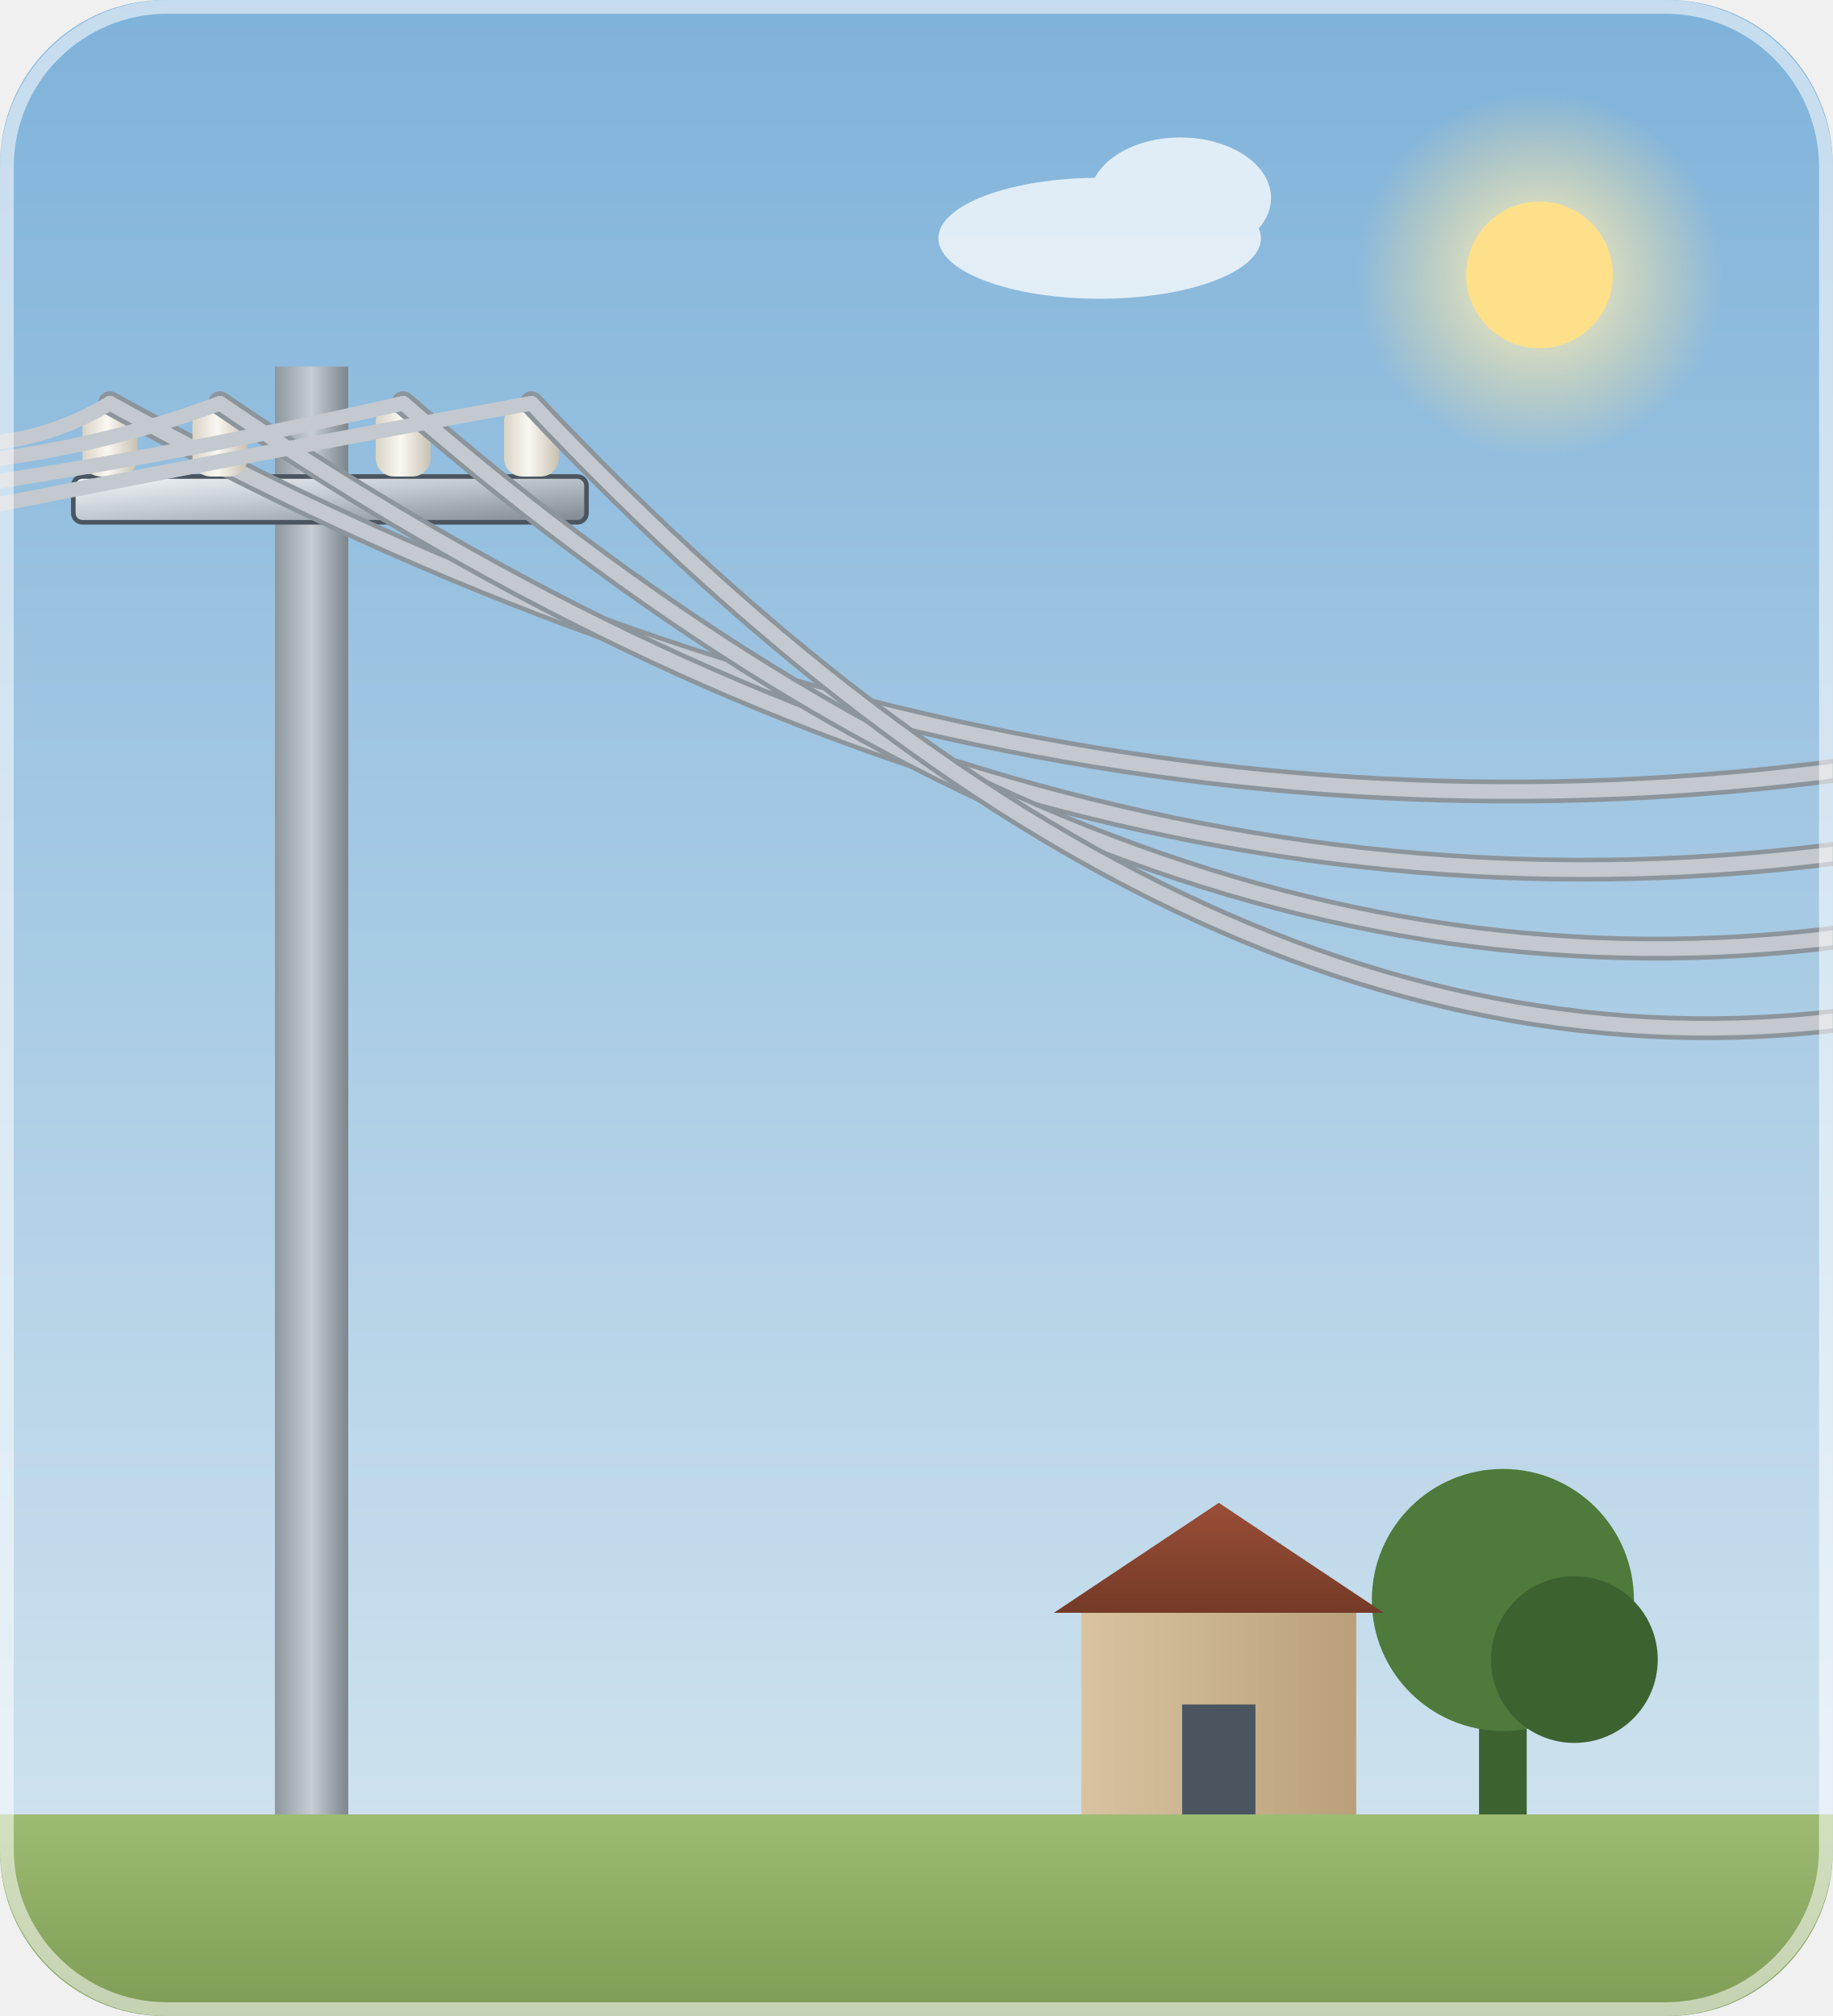
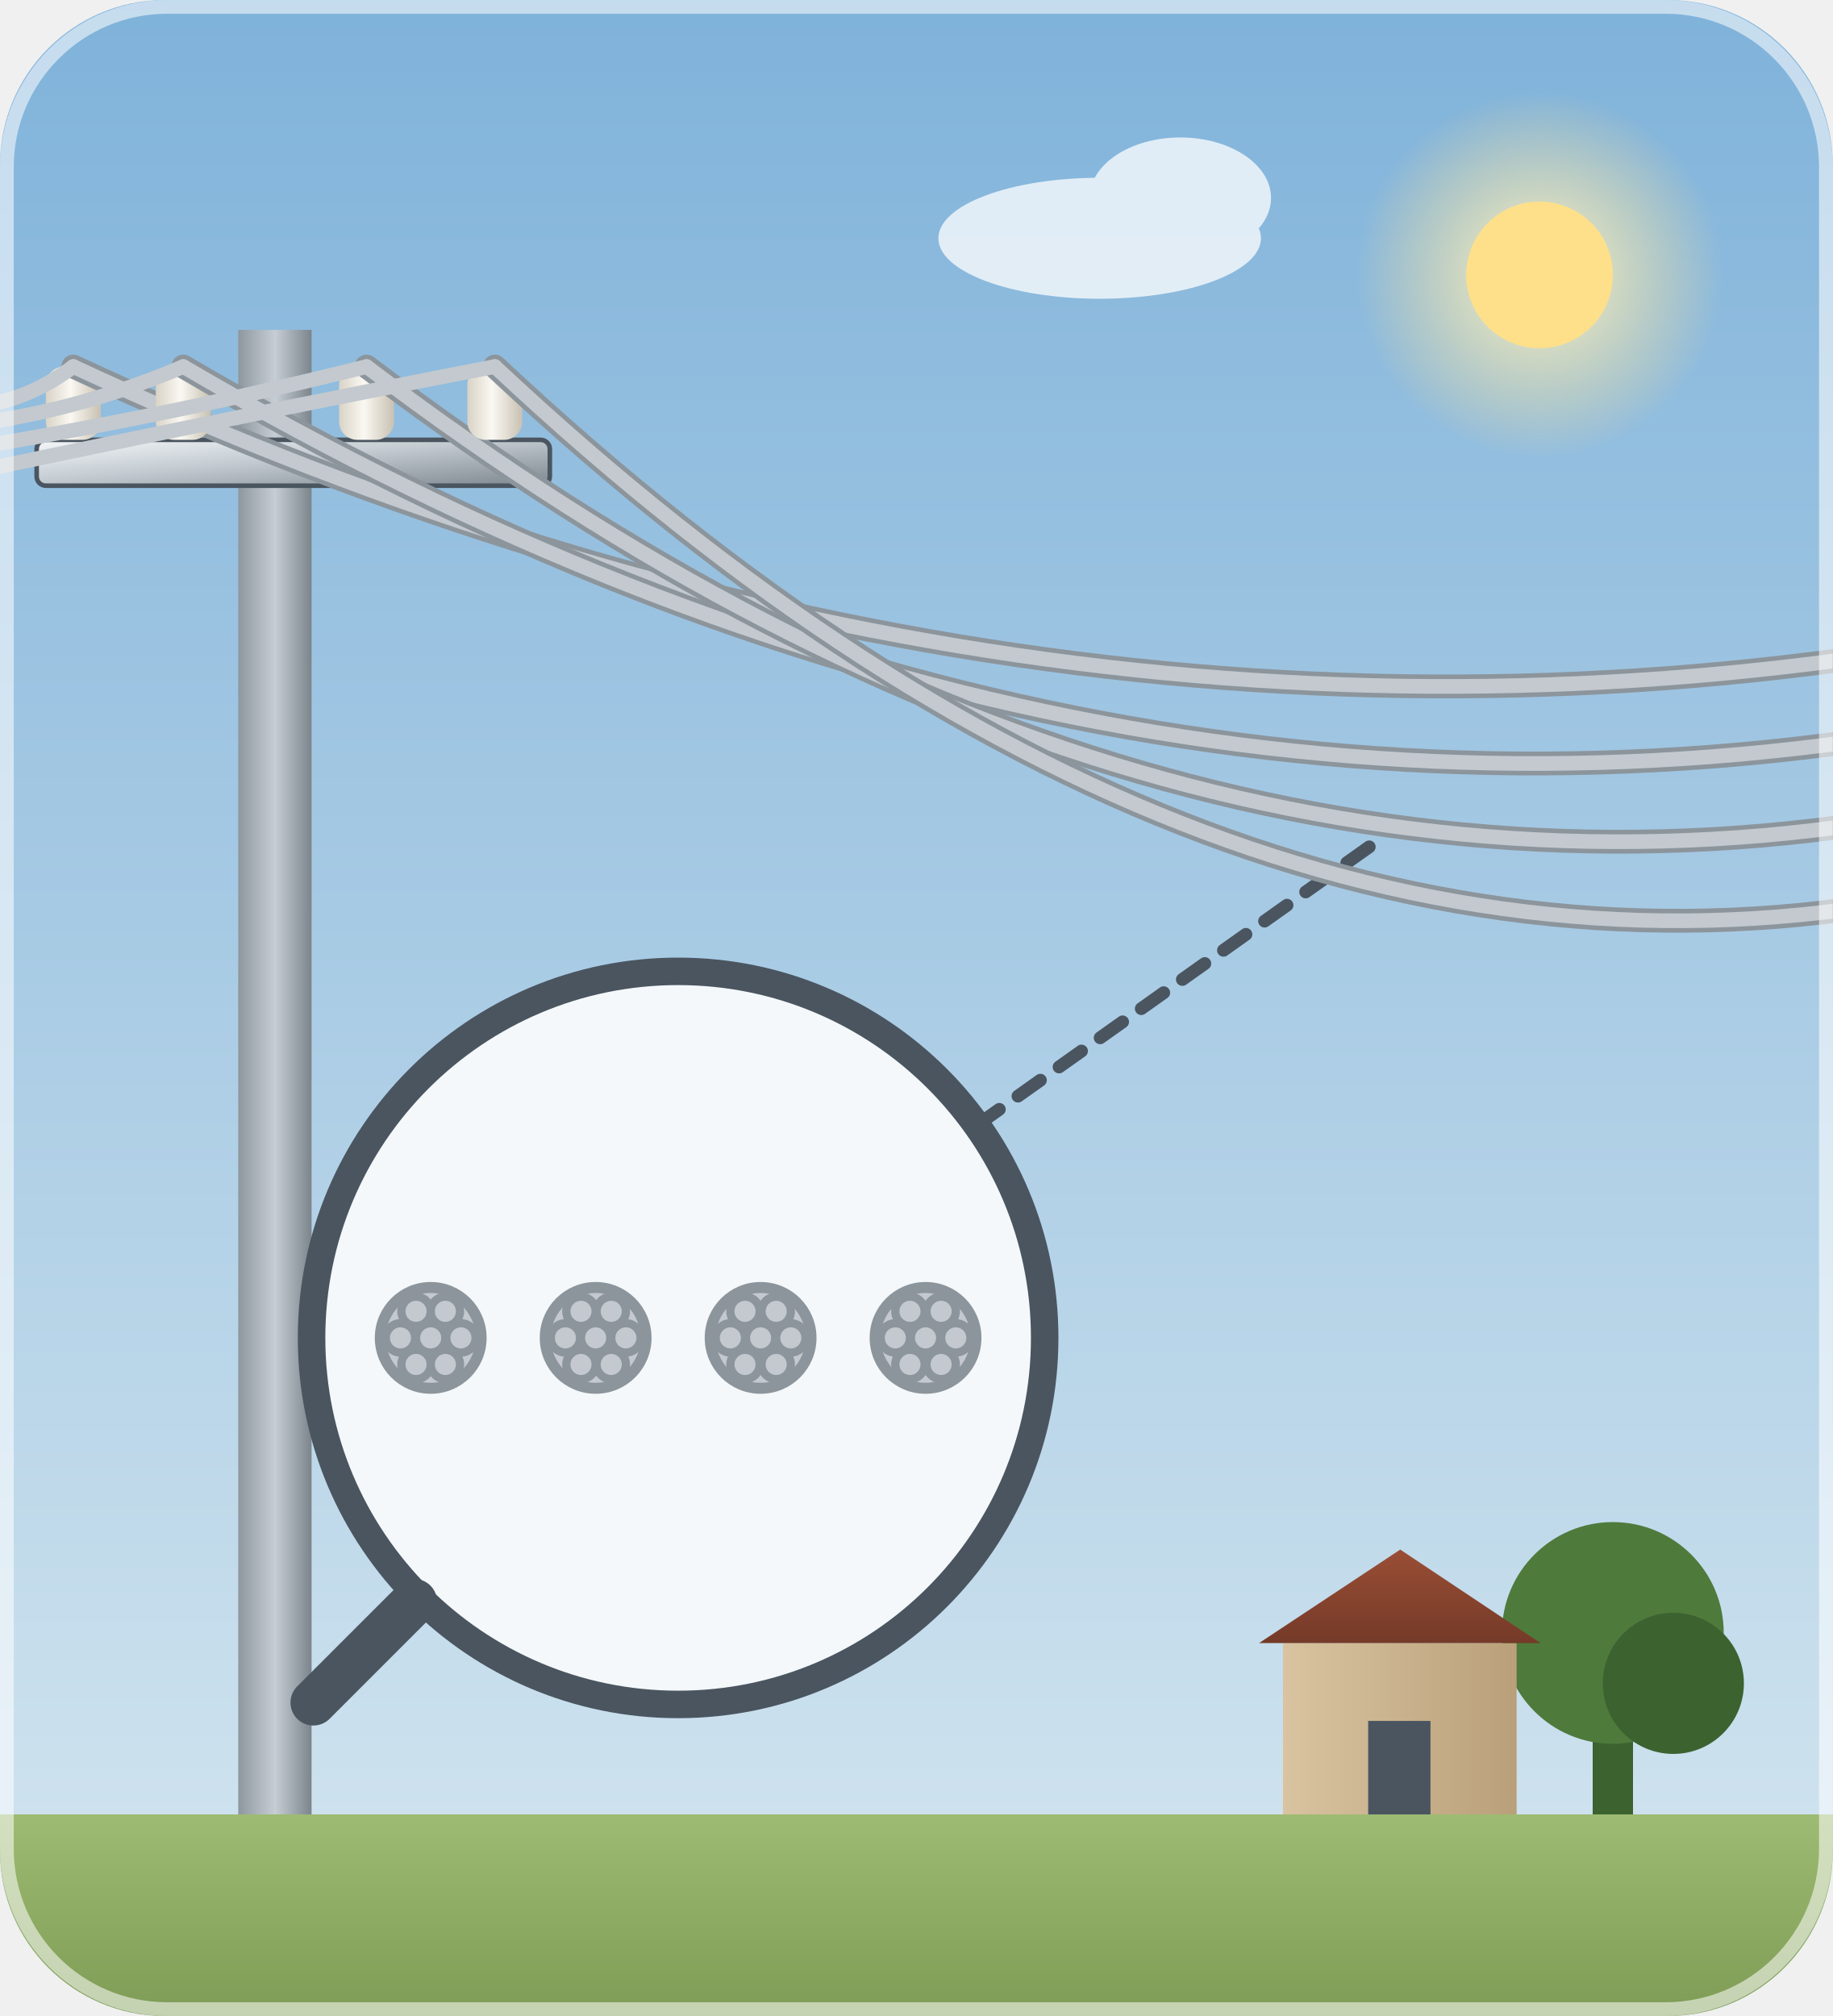
<svg xmlns="http://www.w3.org/2000/svg" viewBox="0 0 200 220" width="200" height="220">
  <defs>
    <linearGradient id="day" x1="0" y1="0" x2="0" y2="1">
      <stop offset="0" stop-color="#7FB2DA" />
      <stop offset="1" stop-color="#D6E7F0" />
    </linearGradient>
    <linearGradient id="near" x1="0" y1="0" x2="0" y2="1">
      <stop offset="0" stop-color="#A9C6DC" />
      <stop offset="0.7" stop-color="#E4ECEE" />
      <stop offset="1" stop-color="#EFE7D6" />
    </linearGradient>
    <linearGradient id="ground" x1="0" y1="0" x2="0" y2="1">
      <stop offset="0" stop-color="#9DBB72" />
      <stop offset="1" stop-color="#7E9C55" />
    </linearGradient>
    <linearGradient id="road" x1="0" y1="0" x2="0" y2="1">
      <stop offset="0" stop-color="#B9AE98" />
      <stop offset="1" stop-color="#9C917C" />
    </linearGradient>
    <linearGradient id="pole" x1="0" y1="0" x2="1" y2="0">
      <stop offset="0" stop-color="#8E979E" />
      <stop offset="0.5" stop-color="#C6CED4" />
      <stop offset="1" stop-color="#7C858C" />
    </linearGradient>
    <linearGradient id="steel" x1="0" y1="0" x2="1" y2="1">
      <stop offset="0" stop-color="#F4F7F9" />
      <stop offset="0.45" stop-color="#C3CBD1" />
      <stop offset="1" stop-color="#7D868E" />
    </linearGradient>
    <linearGradient id="ceramic" x1="0" y1="0" x2="1" y2="0">
      <stop offset="0" stop-color="#D9D3C6" />
      <stop offset="0.45" stop-color="#FAF8F2" />
      <stop offset="1" stop-color="#C8C1B2" />
    </linearGradient>
    <linearGradient id="shirt" x1="0" y1="0" x2="1" y2="0">
      <stop offset="0" stop-color="#1A5280" />
      <stop offset="0.5" stop-color="#2A6EA3" />
      <stop offset="1" stop-color="#184B75" />
    </linearGradient>
    <linearGradient id="drum" x1="0" y1="0" x2="1" y2="0">
      <stop offset="0" stop-color="#7A5A3A" />
      <stop offset="0.5" stop-color="#A47C52" />
      <stop offset="1" stop-color="#6E5034" />
    </linearGradient>
    <linearGradient id="house" x1="0" y1="0" x2="1" y2="0">
      <stop offset="0" stop-color="#D9C3A0" />
      <stop offset="1" stop-color="#B9A07A" />
    </linearGradient>
    <linearGradient id="roof" x1="0" y1="0" x2="0" y2="1">
      <stop offset="0" stop-color="#9A4E35" />
      <stop offset="1" stop-color="#743A28" />
    </linearGradient>
    <radialGradient id="glow" cx="0.5" cy="0.5" r="0.5">
      <stop offset="0" stop-color="#FFF6C8" />
      <stop offset="1" stop-color="#FFE08A" stop-opacity="0" />
    </radialGradient>
    <clipPath id="card">
      <rect x="0" y="0" width="200" height="220" rx="18" />
    </clipPath>
  </defs>
  <g clip-path="url(#card)">
    <rect width="200" height="220" fill="url(#day)" />
    <circle cx="168" cy="30" r="20" fill="url(#glow)" />
    <circle cx="168" cy="30" r="8" fill="#FFE08A" />
    <g fill="#FFFFFF" opacity="0.75">
      <ellipse cx="120" cy="26" rx="17.6" ry="6.6" />
      <ellipse cx="128.8" cy="21.6" rx="9.9" ry="6.6" />
    </g>
-     <rect x="161.4" y="185" width="5.2" height="15.6" fill="#3C6230" />
-     <circle cx="164" cy="174.6" r="14.3" fill="#4E7A3C" />
-     <circle cx="171.8" cy="181.1" r="9.1" fill="#3C6230" />
-     <rect x="118" y="176" width="30" height="22" fill="url(#house)" />
-     <path d="M115 176 L133 164 L151 176 Z" fill="url(#roof)" />
-     <rect x="129" y="186" width="8" height="12" fill="#4A5560" />
+     <rect x="173.8" y="187" width="4.4" height="13.2" fill="#3C6230" />
+     <circle cx="176" cy="178.2" r="12.1" fill="#4E7A3C" />
+     <circle cx="182.6" cy="183.7" r="7.7" fill="#3C6230" />
+     <rect x="140" y="179.3" width="25.5" height="18.7" fill="url(#house)" />
+     <path d="M137.4 179.3 L152.8 169.1 L168.1 179.3 Z" fill="url(#roof)" />
+     <rect x="149.3" y="187.8" width="6.8" height="10.2" fill="#4A5560" />
    <rect x="0" y="198" width="200" height="22" fill="url(#ground)" />
-     <rect x="30" y="40" width="8" height="158" fill="url(#pole)" />
-     <rect x="8" y="52" width="56" height="5" rx="1" fill="url(#steel)" stroke="#4A5560" stroke-width="0.5" />
-     <rect x="9" y="44" width="6" height="8" rx="2" fill="url(#ceramic)" />
-     <path d="M12 44 Q113.0 100 214 82" stroke="#8C959C" stroke-width="2.6" fill="none" stroke-linecap="round" stroke-linejoin="round" />
-     <path d="M12 44 Q113.0 100 214 82" stroke="#C3C9CE" stroke-width="1.6" fill="none" stroke-linecap="round" stroke-linejoin="round" />
-     <path d="M12 44 Q2.0 50 -10 48" stroke="#C3C9CE" stroke-width="1.6" fill="none" stroke-linecap="round" stroke-linejoin="round" />
-     <rect x="21" y="44" width="6" height="8" rx="2" fill="url(#ceramic)" />
-     <path d="M24 44 Q119.0 109 214 91" stroke="#8C959C" stroke-width="2.6" fill="none" stroke-linecap="round" stroke-linejoin="round" />
-     <path d="M24 44 Q119.0 109 214 91" stroke="#C3C9CE" stroke-width="1.6" fill="none" stroke-linecap="round" stroke-linejoin="round" />
-     <path d="M24 44 Q8.0 50 -10 51" stroke="#C3C9CE" stroke-width="1.6" fill="none" stroke-linecap="round" stroke-linejoin="round" />
-     <rect x="41" y="44" width="6" height="8" rx="2" fill="url(#ceramic)" />
-     <path d="M44 44 Q129.0 118 214 100" stroke="#8C959C" stroke-width="2.6" fill="none" stroke-linecap="round" stroke-linejoin="round" />
-     <path d="M44 44 Q129.0 118 214 100" stroke="#C3C9CE" stroke-width="1.6" fill="none" stroke-linecap="round" stroke-linejoin="round" />
-     <path d="M44 44 Q18.0 50 -10 54" stroke="#C3C9CE" stroke-width="1.6" fill="none" stroke-linecap="round" stroke-linejoin="round" />
-     <rect x="55" y="44" width="6" height="8" rx="2" fill="url(#ceramic)" />
-     <path d="M58 44 Q136.0 127 214 109" stroke="#8C959C" stroke-width="2.6" fill="none" stroke-linecap="round" stroke-linejoin="round" />
-     <path d="M58 44 Q136.0 127 214 109" stroke="#C3C9CE" stroke-width="1.6" fill="none" stroke-linecap="round" stroke-linejoin="round" />
-     <path d="M58 44 Q25.0 50 -10 57" stroke="#C3C9CE" stroke-width="1.6" fill="none" stroke-linecap="round" stroke-linejoin="round" />
+     <rect x="26" y="36" width="8" height="162" fill="url(#pole)" />
+     <path d="M106.6 122.8 L150 92" stroke="#4A5560" stroke-width="1.4" fill="none" stroke-linecap="round" stroke-linejoin="round" stroke-dasharray="3 2.5" />
+     <rect x="4" y="48" width="56" height="5" rx="1" fill="url(#steel)" stroke="#4A5560" stroke-width="0.5" />
+     <rect x="5" y="40" width="6" height="8" rx="2" fill="url(#ceramic)" />
+     <path d="M8 40 Q111.0 88 214 70" stroke="#8C959C" stroke-width="2.6" fill="none" stroke-linecap="round" stroke-linejoin="round" />
+     <path d="M8 40 Q111.0 88 214 70" stroke="#C3C9CE" stroke-width="1.6" fill="none" stroke-linecap="round" stroke-linejoin="round" />
+     <path d="M8 40 Q0.0 46 -10 44" stroke="#C3C9CE" stroke-width="1.6" fill="none" stroke-linecap="round" stroke-linejoin="round" />
+     <rect x="17" y="40" width="6" height="8" rx="2" fill="url(#ceramic)" />
+     <path d="M20 40 Q117.0 97 214 79" stroke="#8C959C" stroke-width="2.6" fill="none" stroke-linecap="round" stroke-linejoin="round" />
+     <path d="M20 40 Q117.0 97 214 79" stroke="#C3C9CE" stroke-width="1.6" fill="none" stroke-linecap="round" stroke-linejoin="round" />
+     <path d="M20 40 Q6.0 46 -10 47" stroke="#C3C9CE" stroke-width="1.6" fill="none" stroke-linecap="round" stroke-linejoin="round" />
+     <rect x="37" y="40" width="6" height="8" rx="2" fill="url(#ceramic)" />
+     <path d="M40 40 Q127.0 106 214 88" stroke="#8C959C" stroke-width="2.6" fill="none" stroke-linecap="round" stroke-linejoin="round" />
+     <path d="M40 40 Q127.0 106 214 88" stroke="#C3C9CE" stroke-width="1.6" fill="none" stroke-linecap="round" stroke-linejoin="round" />
+     <path d="M40 40 Q16.0 46 -10 50" stroke="#C3C9CE" stroke-width="1.6" fill="none" stroke-linecap="round" stroke-linejoin="round" />
+     <rect x="51" y="40" width="6" height="8" rx="2" fill="url(#ceramic)" />
+     <path d="M54 40 Q134.0 115 214 97" stroke="#8C959C" stroke-width="2.6" fill="none" stroke-linecap="round" stroke-linejoin="round" />
+     <path d="M54 40 Q134.0 115 214 97" stroke="#C3C9CE" stroke-width="1.6" fill="none" stroke-linecap="round" stroke-linejoin="round" />
+     <path d="M54 40 Q23.0 46 -10 53" stroke="#C3C9CE" stroke-width="1.6" fill="none" stroke-linecap="round" stroke-linejoin="round" />
+     <circle cx="74" cy="146" r="40" fill="#F4F8FA" stroke="#4A5560" stroke-width="3" />
+     <path d="M45.2 174.8 L34.2 185.8" stroke="#4A5560" stroke-width="5" fill="none" stroke-linecap="round" stroke-linejoin="round" />
+     <circle cx="47" cy="146" r="5.5" fill="#C3C9CE" stroke="#8C959C" stroke-width="1.2" />
+     <circle cx="50.3" cy="146" r="1.6" fill="none" stroke="#8C959C" stroke-width="0.9" />
+     <circle cx="48.6" cy="148.9" r="1.6" fill="none" stroke="#8C959C" stroke-width="0.9" />
+     <circle cx="45.4" cy="148.9" r="1.6" fill="none" stroke="#8C959C" stroke-width="0.9" />
+     <circle cx="43.7" cy="146" r="1.6" fill="none" stroke="#8C959C" stroke-width="0.9" />
+     <circle cx="45.4" cy="143.1" r="1.6" fill="none" stroke="#8C959C" stroke-width="0.9" />
+     <circle cx="48.6" cy="143.1" r="1.6" fill="none" stroke="#8C959C" stroke-width="0.9" />
+     <circle cx="47" cy="146" r="1.6" fill="none" stroke="#8C959C" stroke-width="0.9" />
+     <circle cx="65" cy="146" r="5.5" fill="#C3C9CE" stroke="#8C959C" stroke-width="1.2" />
+     <circle cx="68.3" cy="146" r="1.6" fill="none" stroke="#8C959C" stroke-width="0.9" />
+     <circle cx="66.7" cy="148.9" r="1.6" fill="none" stroke="#8C959C" stroke-width="0.9" />
+     <circle cx="63.4" cy="148.9" r="1.6" fill="none" stroke="#8C959C" stroke-width="0.9" />
+     <circle cx="61.7" cy="146" r="1.6" fill="none" stroke="#8C959C" stroke-width="0.9" />
+     <circle cx="63.4" cy="143.1" r="1.6" fill="none" stroke="#8C959C" stroke-width="0.9" />
+     <circle cx="66.7" cy="143.1" r="1.6" fill="none" stroke="#8C959C" stroke-width="0.9" />
+     <circle cx="65" cy="146" r="1.6" fill="none" stroke="#8C959C" stroke-width="0.9" />
+     <circle cx="83" cy="146" r="5.5" fill="#C3C9CE" stroke="#8C959C" stroke-width="1.2" />
+     <circle cx="86.3" cy="146" r="1.6" fill="none" stroke="#8C959C" stroke-width="0.9" />
+     <circle cx="84.7" cy="148.9" r="1.6" fill="none" stroke="#8C959C" stroke-width="0.9" />
+     <circle cx="81.3" cy="148.9" r="1.6" fill="none" stroke="#8C959C" stroke-width="0.9" />
+     <circle cx="79.7" cy="146" r="1.6" fill="none" stroke="#8C959C" stroke-width="0.9" />
+     <circle cx="81.3" cy="143.1" r="1.6" fill="none" stroke="#8C959C" stroke-width="0.9" />
+     <circle cx="84.7" cy="143.1" r="1.6" fill="none" stroke="#8C959C" stroke-width="0.9" />
+     <circle cx="83" cy="146" r="1.6" fill="none" stroke="#8C959C" stroke-width="0.9" />
+     <circle cx="101" cy="146" r="5.5" fill="#C3C9CE" stroke="#8C959C" stroke-width="1.2" />
+     <circle cx="104.3" cy="146" r="1.6" fill="none" stroke="#8C959C" stroke-width="0.9" />
+     <circle cx="102.7" cy="148.9" r="1.6" fill="none" stroke="#8C959C" stroke-width="0.9" />
+     <circle cx="99.3" cy="148.9" r="1.6" fill="none" stroke="#8C959C" stroke-width="0.9" />
+     <circle cx="97.7" cy="146" r="1.6" fill="none" stroke="#8C959C" stroke-width="0.9" />
+     <circle cx="99.3" cy="143.1" r="1.6" fill="none" stroke="#8C959C" stroke-width="0.9" />
+     <circle cx="102.7" cy="143.1" r="1.6" fill="none" stroke="#8C959C" stroke-width="0.9" />
+     <circle cx="101" cy="146" r="1.6" fill="none" stroke="#8C959C" stroke-width="0.9" />
  </g>
  <rect x="0.75" y="0.75" width="198.5" height="218.5" rx="17.5" fill="none" stroke="#FFFFFF" stroke-opacity="0.55" stroke-width="1.5" />
</svg>
